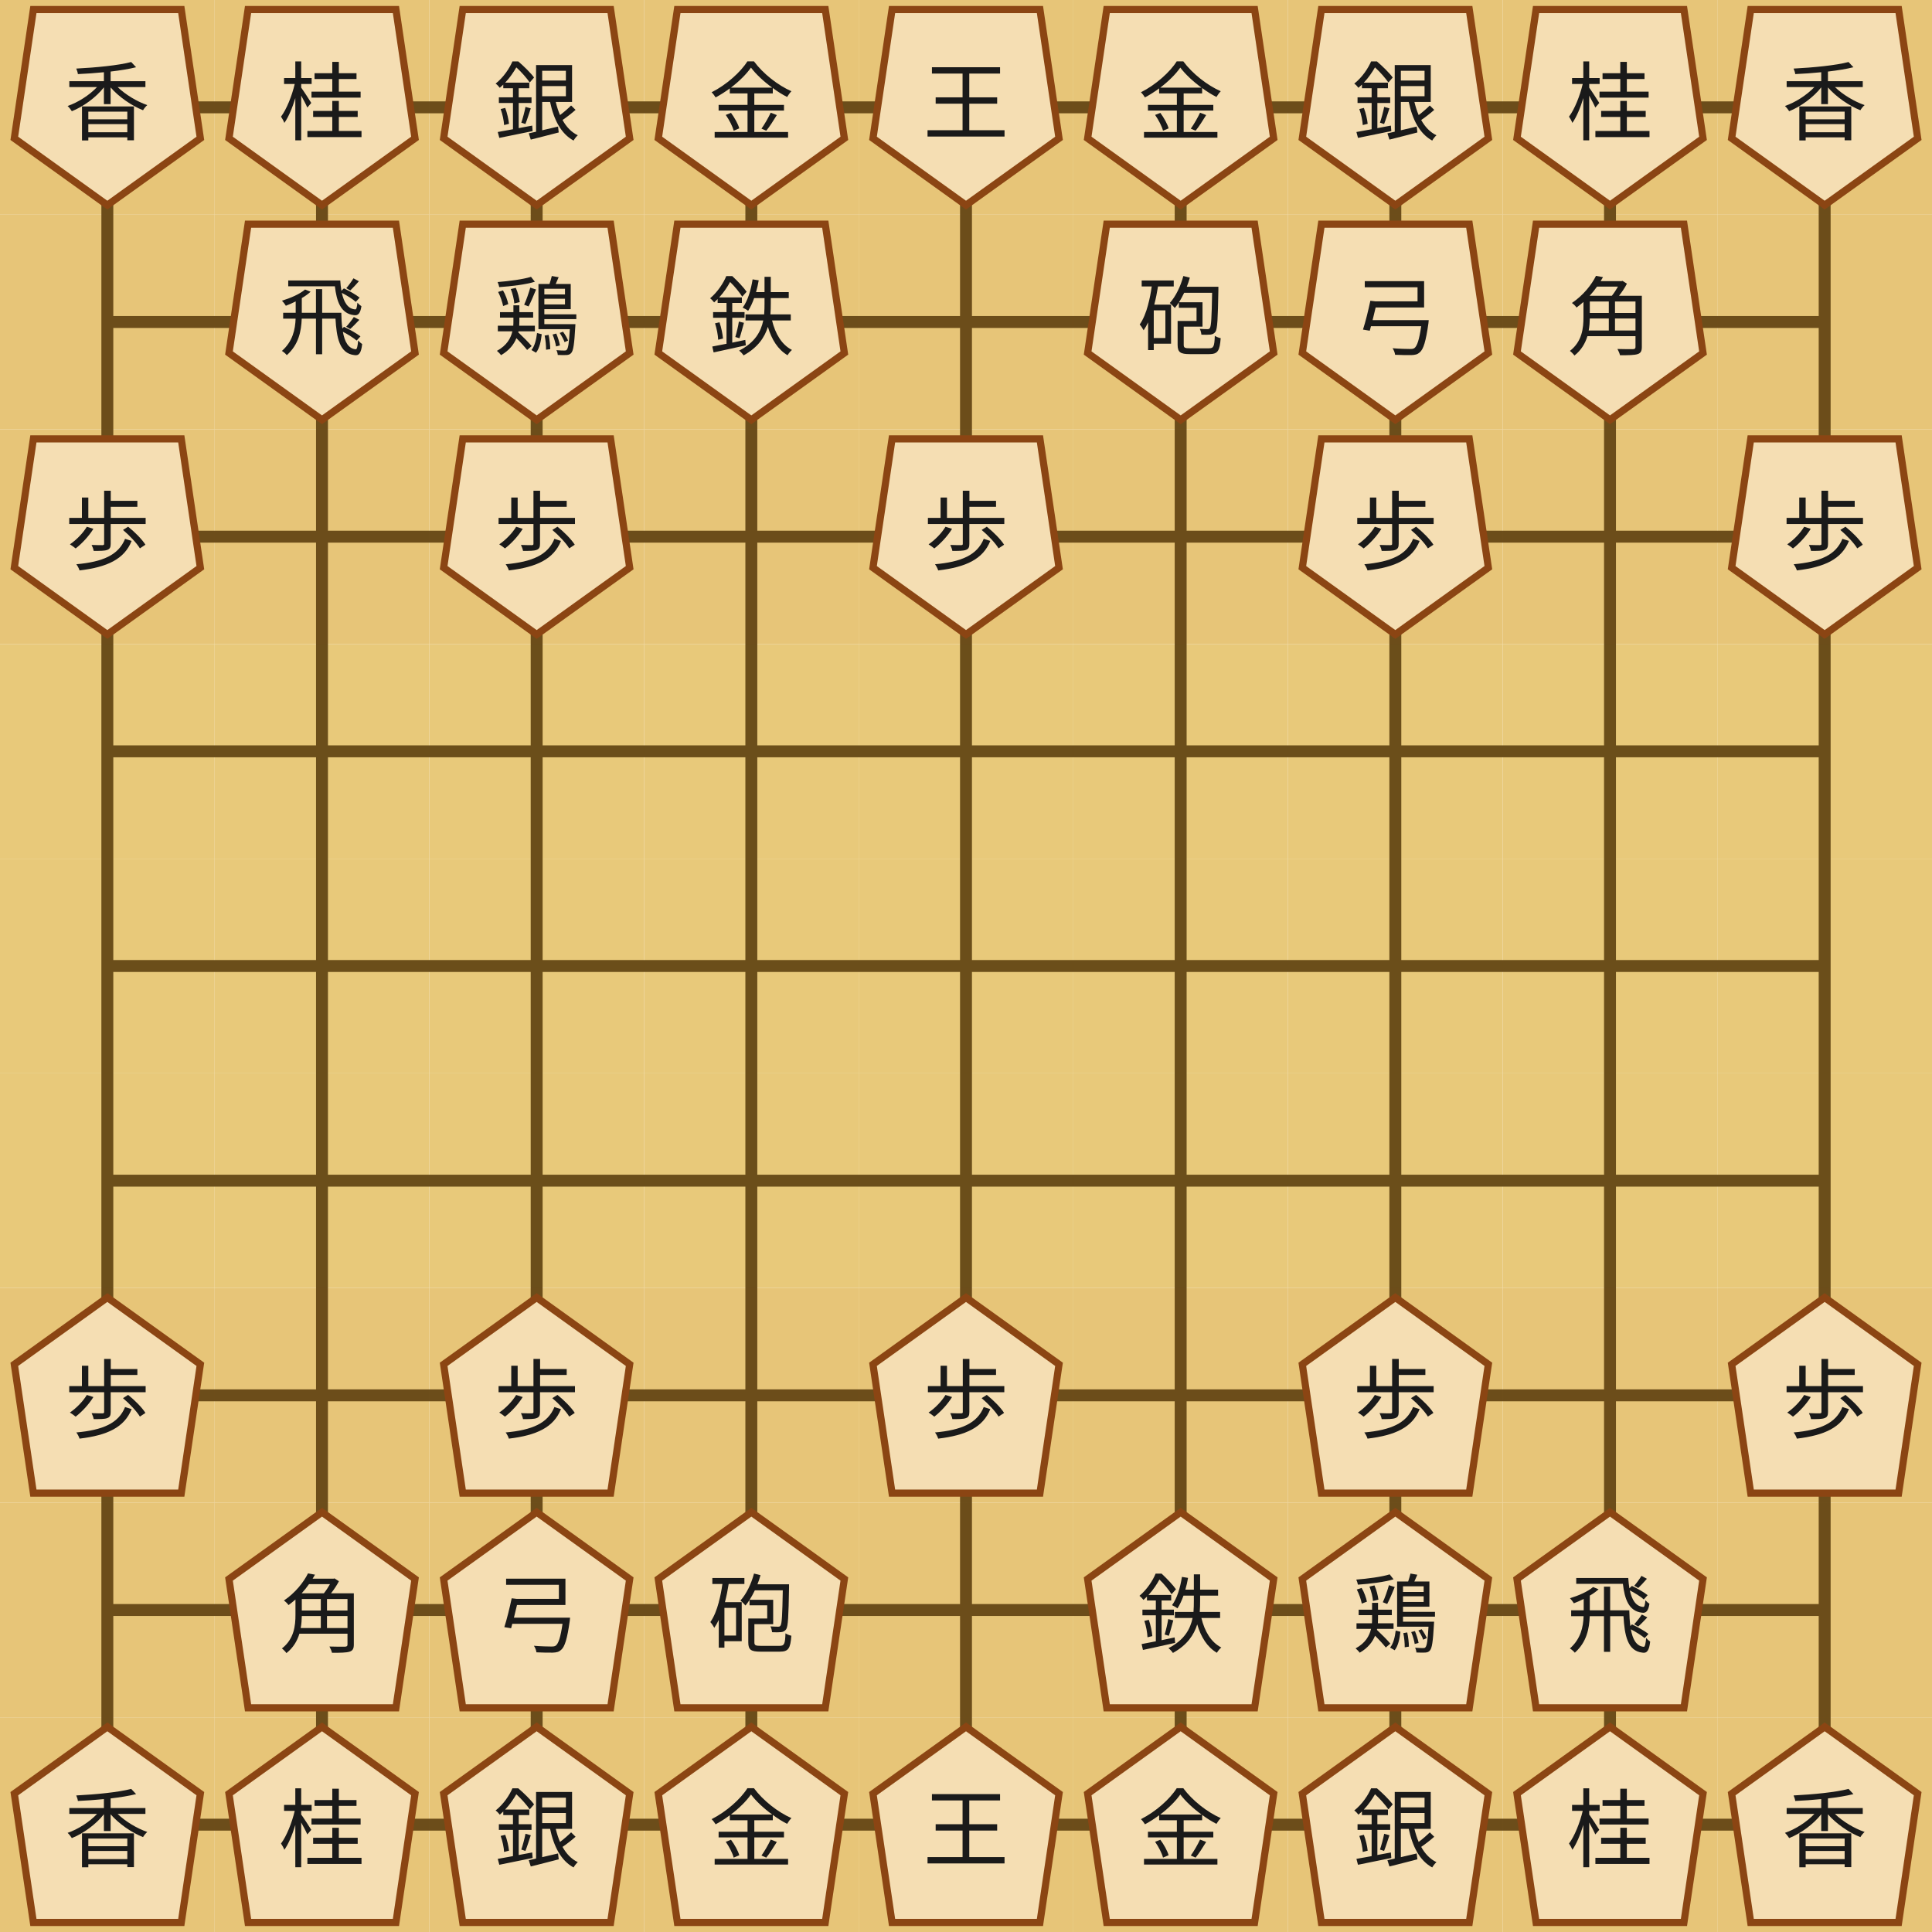
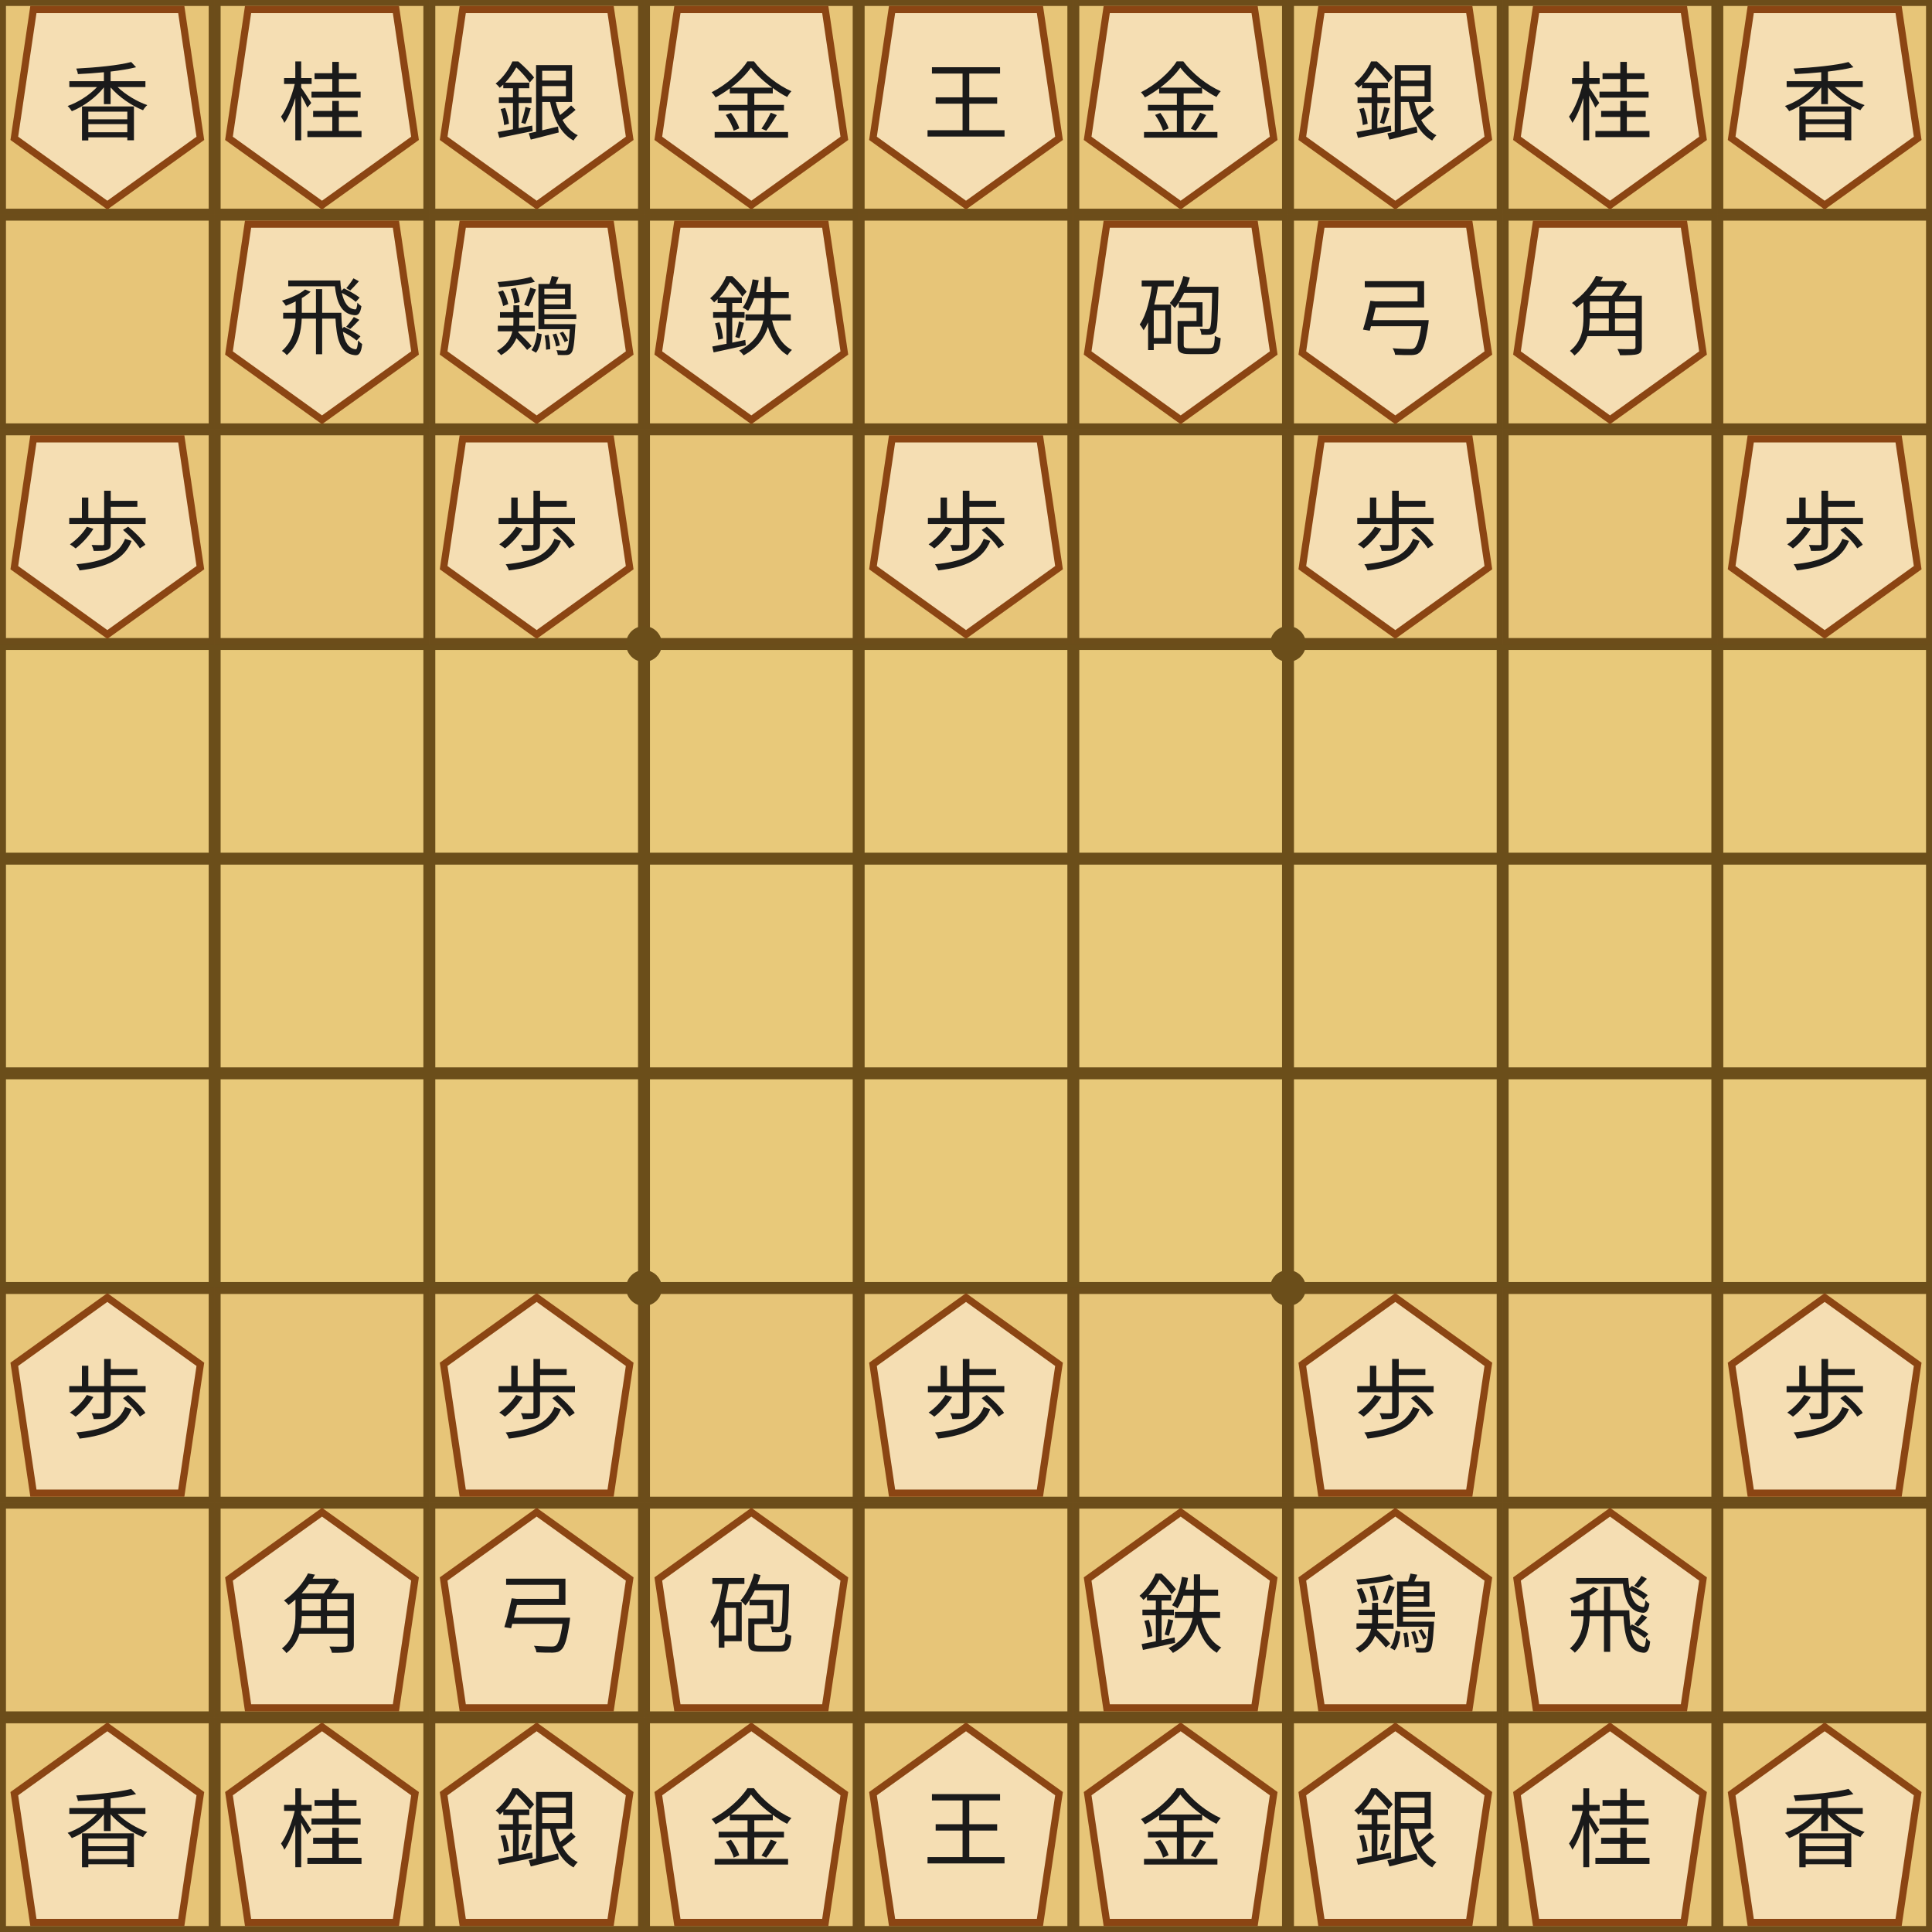
<svg xmlns="http://www.w3.org/2000/svg" viewBox="0 0 324 324" width="324" height="324">
  <defs>
    <symbol id="piece-mce-shogi-fairy-bL" viewBox="0 0 45 45">
      <polygon points="22.5,43 3,29 7,2 38,2 42,29" fill="#f5deb3" stroke="#8b4513" stroke-width="1.5" />
      <text x="22.5" y="28" text-anchor="middle" font-size="18" font-family="serif" fill="#1a1a1a">香</text>
    </symbol>
    <symbol id="piece-mce-shogi-fairy-bN" viewBox="0 0 45 45">
      <polygon points="22.5,43 3,29 7,2 38,2 42,29" fill="#f5deb3" stroke="#8b4513" stroke-width="1.5" />
      <text x="22.5" y="28" text-anchor="middle" font-size="18" font-family="serif" fill="#1a1a1a">桂</text>
    </symbol>
    <symbol id="piece-mce-shogi-fairy-bS" viewBox="0 0 45 45">
      <polygon points="22.5,43 3,29 7,2 38,2 42,29" fill="#f5deb3" stroke="#8b4513" stroke-width="1.5" />
      <text x="22.5" y="28" text-anchor="middle" font-size="18" font-family="serif" fill="#1a1a1a">銀</text>
    </symbol>
    <symbol id="piece-mce-shogi-fairy-bG" viewBox="0 0 45 45">
      <polygon points="22.5,43 3,29 7,2 38,2 42,29" fill="#f5deb3" stroke="#8b4513" stroke-width="1.5" />
      <text x="22.5" y="28" text-anchor="middle" font-size="18" font-family="serif" fill="#1a1a1a">金</text>
    </symbol>
    <symbol id="piece-mce-shogi-fairy-bK" viewBox="0 0 45 45">
      <polygon points="22.5,43 3,29 7,2 38,2 42,29" fill="#f5deb3" stroke="#8b4513" stroke-width="1.5" />
      <text x="22.5" y="28" text-anchor="middle" font-size="18" font-family="serif" fill="#1a1a1a">王</text>
    </symbol>
    <symbol id="piece-mce-shogi-fairy-bR" viewBox="0 0 45 45">
      <polygon points="22.5,43 3,29 7,2 38,2 42,29" fill="#f5deb3" stroke="#8b4513" stroke-width="1.5" />
      <text x="22.5" y="28" text-anchor="middle" font-size="18" font-family="serif" fill="#1a1a1a">飛</text>
    </symbol>
    <symbol id="piece-mce-shogi-fairy-bCC" viewBox="0 0 45 45">
      <polygon points="22.5,43 3,29 7,2 38,2 42,29" fill="#f5deb3" stroke="#8b4513" stroke-width="1.5" />
      <text x="22.5" y="28" text-anchor="middle" font-size="18" font-family="serif" fill="#1a1a1a">鶏</text>
    </symbol>
    <symbol id="piece-mce-shogi-fairy-bcI" viewBox="0 0 45 45">
      <polygon points="22.5,43 3,29 7,2 38,2 42,29" fill="#f5deb3" stroke="#8b4513" stroke-width="1.5" />
      <text x="22.5" y="28" text-anchor="middle" font-size="18" font-family="serif" fill="#1a1a1a">鉄</text>
    </symbol>
    <symbol id="piece-mce-shogi-fairy-bCU" viewBox="0 0 45 45">
      <polygon points="22.5,43 3,29 7,2 38,2 42,29" fill="#f5deb3" stroke="#8b4513" stroke-width="1.5" />
      <text x="22.5" y="28" text-anchor="middle" font-size="18" font-family="serif" fill="#1a1a1a">砲</text>
    </symbol>
    <symbol id="piece-mce-shogi-fairy-bCA" viewBox="0 0 45 45">
      <polygon points="22.5,43 3,29 7,2 38,2 42,29" fill="#f5deb3" stroke="#8b4513" stroke-width="1.5" />
      <text x="22.5" y="28" text-anchor="middle" font-size="18" font-family="serif" fill="#1a1a1a">弓</text>
    </symbol>
    <symbol id="piece-mce-shogi-fairy-bB" viewBox="0 0 45 45">
      <polygon points="22.5,43 3,29 7,2 38,2 42,29" fill="#f5deb3" stroke="#8b4513" stroke-width="1.5" />
      <text x="22.5" y="28" text-anchor="middle" font-size="18" font-family="serif" fill="#1a1a1a">角</text>
    </symbol>
    <symbol id="piece-mce-shogi-fairy-bP" viewBox="0 0 45 45">
      <polygon points="22.5,43 3,29 7,2 38,2 42,29" fill="#f5deb3" stroke="#8b4513" stroke-width="1.5" />
      <text x="22.5" y="28" text-anchor="middle" font-size="18" font-family="serif" fill="#1a1a1a">歩</text>
    </symbol>
    <symbol id="piece-mce-shogi-fairy-wP" viewBox="0 0 45 45">
      <polygon points="22.5,2 42,16 38,43 7,43 3,16" fill="#f5deb3" stroke="#8b4513" stroke-width="1.5" />
      <text x="22.5" y="30" text-anchor="middle" font-size="18" font-family="serif" fill="#1a1a1a">歩</text>
    </symbol>
    <symbol id="piece-mce-shogi-fairy-wB" viewBox="0 0 45 45">
      <polygon points="22.5,2 42,16 38,43 7,43 3,16" fill="#f5deb3" stroke="#8b4513" stroke-width="1.5" />
      <text x="22.5" y="30" text-anchor="middle" font-size="18" font-family="serif" fill="#1a1a1a">角</text>
    </symbol>
    <symbol id="piece-mce-shogi-fairy-wCA" viewBox="0 0 45 45">
      <polygon points="22.5,2 42,16 38,43 7,43 3,16" fill="#f5deb3" stroke="#8b4513" stroke-width="1.5" />
      <text x="22.5" y="30" text-anchor="middle" font-size="18" font-family="serif" fill="#1a1a1a">弓</text>
    </symbol>
    <symbol id="piece-mce-shogi-fairy-wCU" viewBox="0 0 45 45">
      <polygon points="22.5,2 42,16 38,43 7,43 3,16" fill="#f5deb3" stroke="#8b4513" stroke-width="1.5" />
      <text x="22.5" y="30" text-anchor="middle" font-size="18" font-family="serif" fill="#1a1a1a">砲</text>
    </symbol>
    <symbol id="piece-mce-shogi-fairy-wcI" viewBox="0 0 45 45">
      <polygon points="22.5,2 42,16 38,43 7,43 3,16" fill="#f5deb3" stroke="#8b4513" stroke-width="1.5" />
      <text x="22.5" y="30" text-anchor="middle" font-size="18" font-family="serif" fill="#1a1a1a">鉄</text>
    </symbol>
    <symbol id="piece-mce-shogi-fairy-wCC" viewBox="0 0 45 45">
      <polygon points="22.5,2 42,16 38,43 7,43 3,16" fill="#f5deb3" stroke="#8b4513" stroke-width="1.5" />
      <text x="22.5" y="30" text-anchor="middle" font-size="18" font-family="serif" fill="#1a1a1a">鶏</text>
    </symbol>
    <symbol id="piece-mce-shogi-fairy-wR" viewBox="0 0 45 45">
      <polygon points="22.5,2 42,16 38,43 7,43 3,16" fill="#f5deb3" stroke="#8b4513" stroke-width="1.5" />
      <text x="22.5" y="30" text-anchor="middle" font-size="18" font-family="serif" fill="#1a1a1a">飛</text>
    </symbol>
    <symbol id="piece-mce-shogi-fairy-wL" viewBox="0 0 45 45">
      <polygon points="22.5,2 42,16 38,43 7,43 3,16" fill="#f5deb3" stroke="#8b4513" stroke-width="1.5" />
      <text x="22.5" y="30" text-anchor="middle" font-size="18" font-family="serif" fill="#1a1a1a">香</text>
    </symbol>
    <symbol id="piece-mce-shogi-fairy-wN" viewBox="0 0 45 45">
      <polygon points="22.5,2 42,16 38,43 7,43 3,16" fill="#f5deb3" stroke="#8b4513" stroke-width="1.5" />
      <text x="22.5" y="30" text-anchor="middle" font-size="18" font-family="serif" fill="#1a1a1a">桂</text>
    </symbol>
    <symbol id="piece-mce-shogi-fairy-wS" viewBox="0 0 45 45">
      <polygon points="22.5,2 42,16 38,43 7,43 3,16" fill="#f5deb3" stroke="#8b4513" stroke-width="1.5" />
      <text x="22.5" y="30" text-anchor="middle" font-size="18" font-family="serif" fill="#1a1a1a">銀</text>
    </symbol>
    <symbol id="piece-mce-shogi-fairy-wG" viewBox="0 0 45 45">
      <polygon points="22.5,2 42,16 38,43 7,43 3,16" fill="#f5deb3" stroke="#8b4513" stroke-width="1.5" />
      <text x="22.5" y="30" text-anchor="middle" font-size="18" font-family="serif" fill="#1a1a1a">金</text>
    </symbol>
    <symbol id="piece-mce-shogi-fairy-wK" viewBox="0 0 45 45">
      <polygon points="22.5,2 42,16 38,43 7,43 3,16" fill="#f5deb3" stroke="#8b4513" stroke-width="1.5" />
      <text x="22.5" y="30" text-anchor="middle" font-size="18" font-family="serif" fill="#1a1a1a">王</text>
    </symbol>
  </defs>
  <rect x="0" y="0" width="36" height="36" fill="#e8c97a" data-sq="a9" class="board-cell" pointer-events="all" />
  <rect x="36" y="0" width="36" height="36" fill="#e8c97a" data-sq="b9" class="board-cell" pointer-events="all" />
  <rect x="72" y="0" width="36" height="36" fill="#e8c97a" data-sq="c9" class="board-cell" pointer-events="all" />
  <rect x="108" y="0" width="36" height="36" fill="#e8c97a" data-sq="d9" class="board-cell" pointer-events="all" />
  <rect x="144" y="0" width="36" height="36" fill="#e8c97a" data-sq="e9" class="board-cell" pointer-events="all" />
  <rect x="180" y="0" width="36" height="36" fill="#e8c97a" data-sq="f9" class="board-cell" pointer-events="all" />
  <rect x="216" y="0" width="36" height="36" fill="#e8c97a" data-sq="g9" class="board-cell" pointer-events="all" />
  <rect x="252" y="0" width="36" height="36" fill="#e8c97a" data-sq="h9" class="board-cell" pointer-events="all" />
  <rect x="288" y="0" width="36" height="36" fill="#e8c97a" data-sq="i9" class="board-cell" pointer-events="all" />
  <rect x="0" y="36" width="36" height="36" fill="#e8c97a" data-sq="a8" class="board-cell" pointer-events="all" />
  <rect x="36" y="36" width="36" height="36" fill="#e8c97a" data-sq="b8" class="board-cell" pointer-events="all" />
  <rect x="72" y="36" width="36" height="36" fill="#e8c97a" data-sq="c8" class="board-cell" pointer-events="all" />
  <rect x="108" y="36" width="36" height="36" fill="#e8c97a" data-sq="d8" class="board-cell" pointer-events="all" />
  <rect x="144" y="36" width="36" height="36" fill="#e8c97a" data-sq="e8" class="board-cell" pointer-events="all" />
  <rect x="180" y="36" width="36" height="36" fill="#e8c97a" data-sq="f8" class="board-cell" pointer-events="all" />
  <rect x="216" y="36" width="36" height="36" fill="#e8c97a" data-sq="g8" class="board-cell" pointer-events="all" />
  <rect x="252" y="36" width="36" height="36" fill="#e8c97a" data-sq="h8" class="board-cell" pointer-events="all" />
  <rect x="288" y="36" width="36" height="36" fill="#e8c97a" data-sq="i8" class="board-cell" pointer-events="all" />
  <rect x="0" y="72" width="36" height="36" fill="#e8c97a" data-sq="a7" class="board-cell" pointer-events="all" />
  <rect x="36" y="72" width="36" height="36" fill="#e8c97a" data-sq="b7" class="board-cell" pointer-events="all" />
  <rect x="72" y="72" width="36" height="36" fill="#e8c97a" data-sq="c7" class="board-cell" pointer-events="all" />
  <rect x="108" y="72" width="36" height="36" fill="#e8c97a" data-sq="d7" class="board-cell" pointer-events="all" />
  <rect x="144" y="72" width="36" height="36" fill="#e8c97a" data-sq="e7" class="board-cell" pointer-events="all" />
  <rect x="180" y="72" width="36" height="36" fill="#e8c97a" data-sq="f7" class="board-cell" pointer-events="all" />
  <rect x="216" y="72" width="36" height="36" fill="#e8c97a" data-sq="g7" class="board-cell" pointer-events="all" />
  <rect x="252" y="72" width="36" height="36" fill="#e8c97a" data-sq="h7" class="board-cell" pointer-events="all" />
  <rect x="288" y="72" width="36" height="36" fill="#e8c97a" data-sq="i7" class="board-cell" pointer-events="all" />
  <rect x="0" y="108" width="36" height="36" fill="#e8c97a" data-sq="a6" class="board-cell" pointer-events="all" />
  <rect x="36" y="108" width="36" height="36" fill="#e8c97a" data-sq="b6" class="board-cell" pointer-events="all" />
  <rect x="72" y="108" width="36" height="36" fill="#e8c97a" data-sq="c6" class="board-cell" pointer-events="all" />
  <rect x="108" y="108" width="36" height="36" fill="#e8c97a" data-sq="d6" class="board-cell" pointer-events="all" />
  <rect x="144" y="108" width="36" height="36" fill="#e8c97a" data-sq="e6" class="board-cell" pointer-events="all" />
  <rect x="180" y="108" width="36" height="36" fill="#e8c97a" data-sq="f6" class="board-cell" pointer-events="all" />
  <rect x="216" y="108" width="36" height="36" fill="#e8c97a" data-sq="g6" class="board-cell" pointer-events="all" />
  <rect x="252" y="108" width="36" height="36" fill="#e8c97a" data-sq="h6" class="board-cell" pointer-events="all" />
  <rect x="288" y="108" width="36" height="36" fill="#e8c97a" data-sq="i6" class="board-cell" pointer-events="all" />
  <rect x="0" y="144" width="36" height="36" fill="#e8c97a" data-sq="a5" class="board-cell" pointer-events="all" />
  <rect x="36" y="144" width="36" height="36" fill="#e8c97a" data-sq="b5" class="board-cell" pointer-events="all" />
  <rect x="72" y="144" width="36" height="36" fill="#e8c97a" data-sq="c5" class="board-cell" pointer-events="all" />
  <rect x="108" y="144" width="36" height="36" fill="#e8c97a" data-sq="d5" class="board-cell" pointer-events="all" />
  <rect x="144" y="144" width="36" height="36" fill="#e8c97a" data-sq="e5" class="board-cell" pointer-events="all" />
  <rect x="180" y="144" width="36" height="36" fill="#e8c97a" data-sq="f5" class="board-cell" pointer-events="all" />
  <rect x="216" y="144" width="36" height="36" fill="#e8c97a" data-sq="g5" class="board-cell" pointer-events="all" />
  <rect x="252" y="144" width="36" height="36" fill="#e8c97a" data-sq="h5" class="board-cell" pointer-events="all" />
  <rect x="288" y="144" width="36" height="36" fill="#e8c97a" data-sq="i5" class="board-cell" pointer-events="all" />
  <rect x="0" y="180" width="36" height="36" fill="#e8c97a" data-sq="a4" class="board-cell" pointer-events="all" />
  <rect x="36" y="180" width="36" height="36" fill="#e8c97a" data-sq="b4" class="board-cell" pointer-events="all" />
  <rect x="72" y="180" width="36" height="36" fill="#e8c97a" data-sq="c4" class="board-cell" pointer-events="all" />
  <rect x="108" y="180" width="36" height="36" fill="#e8c97a" data-sq="d4" class="board-cell" pointer-events="all" />
  <rect x="144" y="180" width="36" height="36" fill="#e8c97a" data-sq="e4" class="board-cell" pointer-events="all" />
  <rect x="180" y="180" width="36" height="36" fill="#e8c97a" data-sq="f4" class="board-cell" pointer-events="all" />
  <rect x="216" y="180" width="36" height="36" fill="#e8c97a" data-sq="g4" class="board-cell" pointer-events="all" />
  <rect x="252" y="180" width="36" height="36" fill="#e8c97a" data-sq="h4" class="board-cell" pointer-events="all" />
  <rect x="288" y="180" width="36" height="36" fill="#e8c97a" data-sq="i4" class="board-cell" pointer-events="all" />
  <rect x="0" y="216" width="36" height="36" fill="#e8c97a" data-sq="a3" class="board-cell" pointer-events="all" />
  <rect x="36" y="216" width="36" height="36" fill="#e8c97a" data-sq="b3" class="board-cell" pointer-events="all" />
  <rect x="72" y="216" width="36" height="36" fill="#e8c97a" data-sq="c3" class="board-cell" pointer-events="all" />
  <rect x="108" y="216" width="36" height="36" fill="#e8c97a" data-sq="d3" class="board-cell" pointer-events="all" />
  <rect x="144" y="216" width="36" height="36" fill="#e8c97a" data-sq="e3" class="board-cell" pointer-events="all" />
  <rect x="180" y="216" width="36" height="36" fill="#e8c97a" data-sq="f3" class="board-cell" pointer-events="all" />
  <rect x="216" y="216" width="36" height="36" fill="#e8c97a" data-sq="g3" class="board-cell" pointer-events="all" />
  <rect x="252" y="216" width="36" height="36" fill="#e8c97a" data-sq="h3" class="board-cell" pointer-events="all" />
  <rect x="288" y="216" width="36" height="36" fill="#e8c97a" data-sq="i3" class="board-cell" pointer-events="all" />
  <rect x="0" y="252" width="36" height="36" fill="#e8c97a" data-sq="a2" class="board-cell" pointer-events="all" />
  <rect x="36" y="252" width="36" height="36" fill="#e8c97a" data-sq="b2" class="board-cell" pointer-events="all" />
  <rect x="72" y="252" width="36" height="36" fill="#e8c97a" data-sq="c2" class="board-cell" pointer-events="all" />
  <rect x="108" y="252" width="36" height="36" fill="#e8c97a" data-sq="d2" class="board-cell" pointer-events="all" />
  <rect x="144" y="252" width="36" height="36" fill="#e8c97a" data-sq="e2" class="board-cell" pointer-events="all" />
  <rect x="180" y="252" width="36" height="36" fill="#e8c97a" data-sq="f2" class="board-cell" pointer-events="all" />
  <rect x="216" y="252" width="36" height="36" fill="#e8c97a" data-sq="g2" class="board-cell" pointer-events="all" />
  <rect x="252" y="252" width="36" height="36" fill="#e8c97a" data-sq="h2" class="board-cell" pointer-events="all" />
  <rect x="288" y="252" width="36" height="36" fill="#e8c97a" data-sq="i2" class="board-cell" pointer-events="all" />
  <rect x="0" y="288" width="36" height="36" fill="#e8c97a" data-sq="a1" class="board-cell" pointer-events="all" />
  <rect x="36" y="288" width="36" height="36" fill="#e8c97a" data-sq="b1" class="board-cell" pointer-events="all" />
  <rect x="72" y="288" width="36" height="36" fill="#e8c97a" data-sq="c1" class="board-cell" pointer-events="all" />
  <rect x="108" y="288" width="36" height="36" fill="#e8c97a" data-sq="d1" class="board-cell" pointer-events="all" />
  <rect x="144" y="288" width="36" height="36" fill="#e8c97a" data-sq="e1" class="board-cell" pointer-events="all" />
  <rect x="180" y="288" width="36" height="36" fill="#e8c97a" data-sq="f1" class="board-cell" pointer-events="all" />
  <rect x="216" y="288" width="36" height="36" fill="#e8c97a" data-sq="g1" class="board-cell" pointer-events="all" />
  <rect x="252" y="288" width="36" height="36" fill="#e8c97a" data-sq="h1" class="board-cell" pointer-events="all" />
  <rect x="288" y="288" width="36" height="36" fill="#e8c97a" data-sq="i1" class="board-cell" pointer-events="all" />
-   <line x1="18" y1="18" x2="306" y2="18" pointer-events="none" stroke="#6b4e1a" stroke-width="2" />
-   <line x1="18" y1="54" x2="306" y2="54" pointer-events="none" stroke="#6b4e1a" stroke-width="2" />
-   <line x1="18" y1="90" x2="306" y2="90" pointer-events="none" stroke="#6b4e1a" stroke-width="2" />
-   <line x1="18" y1="126" x2="306" y2="126" pointer-events="none" stroke="#6b4e1a" stroke-width="2" />
-   <line x1="18" y1="162" x2="306" y2="162" pointer-events="none" stroke="#6b4e1a" stroke-width="2" />
-   <line x1="18" y1="198" x2="306" y2="198" pointer-events="none" stroke="#6b4e1a" stroke-width="2" />
-   <line x1="18" y1="234" x2="306" y2="234" pointer-events="none" stroke="#6b4e1a" stroke-width="2" />
-   <line x1="18" y1="270" x2="306" y2="270" pointer-events="none" stroke="#6b4e1a" stroke-width="2" />
-   <line x1="18" y1="306" x2="306" y2="306" pointer-events="none" stroke="#6b4e1a" stroke-width="2" />
-   <line x1="18" y1="18" x2="18" y2="306" pointer-events="none" stroke="#6b4e1a" stroke-width="2" />
-   <line x1="54" y1="18" x2="54" y2="306" pointer-events="none" stroke="#6b4e1a" stroke-width="2" />
-   <line x1="90" y1="18" x2="90" y2="306" pointer-events="none" stroke="#6b4e1a" stroke-width="2" />
-   <line x1="126" y1="18" x2="126" y2="306" pointer-events="none" stroke="#6b4e1a" stroke-width="2" />
-   <line x1="162" y1="18" x2="162" y2="306" pointer-events="none" stroke="#6b4e1a" stroke-width="2" />
-   <line x1="198" y1="18" x2="198" y2="306" pointer-events="none" stroke="#6b4e1a" stroke-width="2" />
-   <line x1="234" y1="18" x2="234" y2="306" pointer-events="none" stroke="#6b4e1a" stroke-width="2" />
-   <line x1="270" y1="18" x2="270" y2="306" pointer-events="none" stroke="#6b4e1a" stroke-width="2" />
-   <line x1="306" y1="18" x2="306" y2="306" pointer-events="none" stroke="#6b4e1a" stroke-width="2" />
+   <line x1="0" y1="0" x2="324" y2="0" pointer-events="none" stroke="#6b4e1a" stroke-width="2" />
+   <line x1="0" y1="36" x2="324" y2="36" pointer-events="none" stroke="#6b4e1a" stroke-width="2" />
+   <line x1="0" y1="72" x2="324" y2="72" pointer-events="none" stroke="#6b4e1a" stroke-width="2" />
+   <line x1="0" y1="108" x2="324" y2="108" pointer-events="none" stroke="#6b4e1a" stroke-width="2" />
+   <line x1="0" y1="144" x2="324" y2="144" pointer-events="none" stroke="#6b4e1a" stroke-width="2" />
+   <line x1="0" y1="180" x2="324" y2="180" pointer-events="none" stroke="#6b4e1a" stroke-width="2" />
+   <line x1="0" y1="216" x2="324" y2="216" pointer-events="none" stroke="#6b4e1a" stroke-width="2" />
+   <line x1="0" y1="252" x2="324" y2="252" pointer-events="none" stroke="#6b4e1a" stroke-width="2" />
+   <line x1="0" y1="288" x2="324" y2="288" pointer-events="none" stroke="#6b4e1a" stroke-width="2" />
+   <line x1="0" y1="324" x2="324" y2="324" pointer-events="none" stroke="#6b4e1a" stroke-width="2" />
+   <line x1="0" y1="0" x2="0" y2="324" pointer-events="none" stroke="#6b4e1a" stroke-width="2" />
+   <line x1="36" y1="0" x2="36" y2="324" pointer-events="none" stroke="#6b4e1a" stroke-width="2" />
+   <line x1="72" y1="0" x2="72" y2="324" pointer-events="none" stroke="#6b4e1a" stroke-width="2" />
+   <line x1="108" y1="0" x2="108" y2="324" pointer-events="none" stroke="#6b4e1a" stroke-width="2" />
+   <line x1="144" y1="0" x2="144" y2="324" pointer-events="none" stroke="#6b4e1a" stroke-width="2" />
+   <line x1="180" y1="0" x2="180" y2="324" pointer-events="none" stroke="#6b4e1a" stroke-width="2" />
+   <line x1="216" y1="0" x2="216" y2="324" pointer-events="none" stroke="#6b4e1a" stroke-width="2" />
+   <line x1="252" y1="0" x2="252" y2="324" pointer-events="none" stroke="#6b4e1a" stroke-width="2" />
+   <line x1="288" y1="0" x2="288" y2="324" pointer-events="none" stroke="#6b4e1a" stroke-width="2" />
+   <line x1="324" y1="0" x2="324" y2="324" pointer-events="none" stroke="#6b4e1a" stroke-width="2" />
  <rect x="0" y="0" width="36" height="36" fill="rgba(180, 60, 40, 0.08)" opacity="0.3" pointer-events="none" />
  <rect x="36" y="0" width="36" height="36" fill="rgba(180, 60, 40, 0.08)" opacity="0.3" pointer-events="none" />
  <rect x="72" y="0" width="36" height="36" fill="rgba(180, 60, 40, 0.08)" opacity="0.3" pointer-events="none" />
  <rect x="108" y="0" width="36" height="36" fill="rgba(180, 60, 40, 0.08)" opacity="0.3" pointer-events="none" />
  <rect x="144" y="0" width="36" height="36" fill="rgba(180, 60, 40, 0.08)" opacity="0.3" pointer-events="none" />
  <rect x="180" y="0" width="36" height="36" fill="rgba(180, 60, 40, 0.08)" opacity="0.3" pointer-events="none" />
  <rect x="216" y="0" width="36" height="36" fill="rgba(180, 60, 40, 0.08)" opacity="0.3" pointer-events="none" />
  <rect x="252" y="0" width="36" height="36" fill="rgba(180, 60, 40, 0.08)" opacity="0.3" pointer-events="none" />
  <rect x="288" y="0" width="36" height="36" fill="rgba(180, 60, 40, 0.08)" opacity="0.3" pointer-events="none" />
  <rect x="0" y="36" width="36" height="36" fill="rgba(180, 60, 40, 0.08)" opacity="0.3" pointer-events="none" />
  <rect x="36" y="36" width="36" height="36" fill="rgba(180, 60, 40, 0.08)" opacity="0.3" pointer-events="none" />
  <rect x="72" y="36" width="36" height="36" fill="rgba(180, 60, 40, 0.08)" opacity="0.3" pointer-events="none" />
  <rect x="108" y="36" width="36" height="36" fill="rgba(180, 60, 40, 0.08)" opacity="0.3" pointer-events="none" />
  <rect x="144" y="36" width="36" height="36" fill="rgba(180, 60, 40, 0.08)" opacity="0.3" pointer-events="none" />
  <rect x="180" y="36" width="36" height="36" fill="rgba(180, 60, 40, 0.08)" opacity="0.3" pointer-events="none" />
  <rect x="216" y="36" width="36" height="36" fill="rgba(180, 60, 40, 0.08)" opacity="0.3" pointer-events="none" />
  <rect x="252" y="36" width="36" height="36" fill="rgba(180, 60, 40, 0.08)" opacity="0.3" pointer-events="none" />
  <rect x="288" y="36" width="36" height="36" fill="rgba(180, 60, 40, 0.08)" opacity="0.3" pointer-events="none" />
  <rect x="0" y="72" width="36" height="36" fill="rgba(180, 60, 40, 0.08)" opacity="0.3" pointer-events="none" />
  <rect x="36" y="72" width="36" height="36" fill="rgba(180, 60, 40, 0.08)" opacity="0.3" pointer-events="none" />
  <rect x="72" y="72" width="36" height="36" fill="rgba(180, 60, 40, 0.08)" opacity="0.3" pointer-events="none" />
  <rect x="108" y="72" width="36" height="36" fill="rgba(180, 60, 40, 0.08)" opacity="0.3" pointer-events="none" />
  <rect x="144" y="72" width="36" height="36" fill="rgba(180, 60, 40, 0.08)" opacity="0.3" pointer-events="none" />
  <rect x="180" y="72" width="36" height="36" fill="rgba(180, 60, 40, 0.08)" opacity="0.3" pointer-events="none" />
  <rect x="216" y="72" width="36" height="36" fill="rgba(180, 60, 40, 0.08)" opacity="0.3" pointer-events="none" />
  <rect x="252" y="72" width="36" height="36" fill="rgba(180, 60, 40, 0.08)" opacity="0.3" pointer-events="none" />
  <rect x="288" y="72" width="36" height="36" fill="rgba(180, 60, 40, 0.08)" opacity="0.3" pointer-events="none" />
  <rect x="0" y="216" width="36" height="36" fill="rgba(180, 60, 40, 0.08)" opacity="0.3" pointer-events="none" />
  <rect x="36" y="216" width="36" height="36" fill="rgba(180, 60, 40, 0.08)" opacity="0.3" pointer-events="none" />
  <rect x="72" y="216" width="36" height="36" fill="rgba(180, 60, 40, 0.08)" opacity="0.3" pointer-events="none" />
  <rect x="108" y="216" width="36" height="36" fill="rgba(180, 60, 40, 0.08)" opacity="0.3" pointer-events="none" />
  <rect x="144" y="216" width="36" height="36" fill="rgba(180, 60, 40, 0.08)" opacity="0.3" pointer-events="none" />
  <rect x="180" y="216" width="36" height="36" fill="rgba(180, 60, 40, 0.08)" opacity="0.3" pointer-events="none" />
  <rect x="216" y="216" width="36" height="36" fill="rgba(180, 60, 40, 0.08)" opacity="0.3" pointer-events="none" />
  <rect x="252" y="216" width="36" height="36" fill="rgba(180, 60, 40, 0.08)" opacity="0.3" pointer-events="none" />
  <rect x="288" y="216" width="36" height="36" fill="rgba(180, 60, 40, 0.08)" opacity="0.3" pointer-events="none" />
  <rect x="0" y="252" width="36" height="36" fill="rgba(180, 60, 40, 0.08)" opacity="0.3" pointer-events="none" />
  <rect x="36" y="252" width="36" height="36" fill="rgba(180, 60, 40, 0.08)" opacity="0.3" pointer-events="none" />
  <rect x="72" y="252" width="36" height="36" fill="rgba(180, 60, 40, 0.08)" opacity="0.3" pointer-events="none" />
  <rect x="108" y="252" width="36" height="36" fill="rgba(180, 60, 40, 0.08)" opacity="0.3" pointer-events="none" />
  <rect x="144" y="252" width="36" height="36" fill="rgba(180, 60, 40, 0.08)" opacity="0.3" pointer-events="none" />
  <rect x="180" y="252" width="36" height="36" fill="rgba(180, 60, 40, 0.08)" opacity="0.3" pointer-events="none" />
  <rect x="216" y="252" width="36" height="36" fill="rgba(180, 60, 40, 0.08)" opacity="0.3" pointer-events="none" />
  <rect x="252" y="252" width="36" height="36" fill="rgba(180, 60, 40, 0.08)" opacity="0.3" pointer-events="none" />
  <rect x="288" y="252" width="36" height="36" fill="rgba(180, 60, 40, 0.08)" opacity="0.3" pointer-events="none" />
  <rect x="0" y="288" width="36" height="36" fill="rgba(180, 60, 40, 0.08)" opacity="0.3" pointer-events="none" />
  <rect x="36" y="288" width="36" height="36" fill="rgba(180, 60, 40, 0.08)" opacity="0.3" pointer-events="none" />
  <rect x="72" y="288" width="36" height="36" fill="rgba(180, 60, 40, 0.08)" opacity="0.3" pointer-events="none" />
  <rect x="108" y="288" width="36" height="36" fill="rgba(180, 60, 40, 0.08)" opacity="0.3" pointer-events="none" />
  <rect x="144" y="288" width="36" height="36" fill="rgba(180, 60, 40, 0.08)" opacity="0.3" pointer-events="none" />
  <rect x="180" y="288" width="36" height="36" fill="rgba(180, 60, 40, 0.08)" opacity="0.3" pointer-events="none" />
  <rect x="216" y="288" width="36" height="36" fill="rgba(180, 60, 40, 0.08)" opacity="0.3" pointer-events="none" />
  <rect x="252" y="288" width="36" height="36" fill="rgba(180, 60, 40, 0.08)" opacity="0.3" pointer-events="none" />
  <rect x="288" y="288" width="36" height="36" fill="rgba(180, 60, 40, 0.08)" opacity="0.3" pointer-events="none" />
-   <circle cx="90" cy="90" r="3" fill="#6b4e1a" pointer-events="none" />
-   <circle cx="234" cy="90" r="3" fill="#6b4e1a" pointer-events="none" />
-   <circle cx="90" cy="234" r="3" fill="#6b4e1a" pointer-events="none" />
-   <circle cx="234" cy="234" r="3" fill="#6b4e1a" pointer-events="none" />
+   <circle cx="108" cy="108" r="3" fill="#6b4e1a" pointer-events="none" />
+   <circle cx="216" cy="108" r="3" fill="#6b4e1a" pointer-events="none" />
+   <circle cx="108" cy="216" r="3" fill="#6b4e1a" pointer-events="none" />
+   <circle cx="216" cy="216" r="3" fill="#6b4e1a" pointer-events="none" />
  <g pointer-events="none">
    <use href="#piece-mce-shogi-fairy-bL" x="0" y="0" width="36" height="36" />
    <use href="#piece-mce-shogi-fairy-bN" x="36" y="0" width="36" height="36" />
    <use href="#piece-mce-shogi-fairy-bS" x="72" y="0" width="36" height="36" />
    <use href="#piece-mce-shogi-fairy-bG" x="108" y="0" width="36" height="36" />
    <use href="#piece-mce-shogi-fairy-bK" x="144" y="0" width="36" height="36" />
    <use href="#piece-mce-shogi-fairy-bG" x="180" y="0" width="36" height="36" />
    <use href="#piece-mce-shogi-fairy-bS" x="216" y="0" width="36" height="36" />
    <use href="#piece-mce-shogi-fairy-bN" x="252" y="0" width="36" height="36" />
    <use href="#piece-mce-shogi-fairy-bL" x="288" y="0" width="36" height="36" />
    <use href="#piece-mce-shogi-fairy-bR" x="36" y="36" width="36" height="36" />
    <use href="#piece-mce-shogi-fairy-bCC" x="72" y="36" width="36" height="36" />
    <use href="#piece-mce-shogi-fairy-bcI" x="108" y="36" width="36" height="36" />
    <use href="#piece-mce-shogi-fairy-bCU" x="180" y="36" width="36" height="36" />
    <use href="#piece-mce-shogi-fairy-bCA" x="216" y="36" width="36" height="36" />
    <use href="#piece-mce-shogi-fairy-bB" x="252" y="36" width="36" height="36" />
    <use href="#piece-mce-shogi-fairy-bP" x="0" y="72" width="36" height="36" />
    <use href="#piece-mce-shogi-fairy-bP" x="72" y="72" width="36" height="36" />
    <use href="#piece-mce-shogi-fairy-bP" x="144" y="72" width="36" height="36" />
    <use href="#piece-mce-shogi-fairy-bP" x="216" y="72" width="36" height="36" />
    <use href="#piece-mce-shogi-fairy-bP" x="288" y="72" width="36" height="36" />
    <use href="#piece-mce-shogi-fairy-wP" x="0" y="216" width="36" height="36" />
    <use href="#piece-mce-shogi-fairy-wP" x="72" y="216" width="36" height="36" />
    <use href="#piece-mce-shogi-fairy-wP" x="144" y="216" width="36" height="36" />
    <use href="#piece-mce-shogi-fairy-wP" x="216" y="216" width="36" height="36" />
    <use href="#piece-mce-shogi-fairy-wP" x="288" y="216" width="36" height="36" />
    <use href="#piece-mce-shogi-fairy-wB" x="36" y="252" width="36" height="36" />
    <use href="#piece-mce-shogi-fairy-wCA" x="72" y="252" width="36" height="36" />
    <use href="#piece-mce-shogi-fairy-wCU" x="108" y="252" width="36" height="36" />
    <use href="#piece-mce-shogi-fairy-wcI" x="180" y="252" width="36" height="36" />
    <use href="#piece-mce-shogi-fairy-wCC" x="216" y="252" width="36" height="36" />
    <use href="#piece-mce-shogi-fairy-wR" x="252" y="252" width="36" height="36" />
    <use href="#piece-mce-shogi-fairy-wL" x="0" y="288" width="36" height="36" />
    <use href="#piece-mce-shogi-fairy-wN" x="36" y="288" width="36" height="36" />
    <use href="#piece-mce-shogi-fairy-wS" x="72" y="288" width="36" height="36" />
    <use href="#piece-mce-shogi-fairy-wG" x="108" y="288" width="36" height="36" />
    <use href="#piece-mce-shogi-fairy-wK" x="144" y="288" width="36" height="36" />
    <use href="#piece-mce-shogi-fairy-wG" x="180" y="288" width="36" height="36" />
    <use href="#piece-mce-shogi-fairy-wS" x="216" y="288" width="36" height="36" />
    <use href="#piece-mce-shogi-fairy-wN" x="252" y="288" width="36" height="36" />
    <use href="#piece-mce-shogi-fairy-wL" x="288" y="288" width="36" height="36" />
  </g>
</svg>
